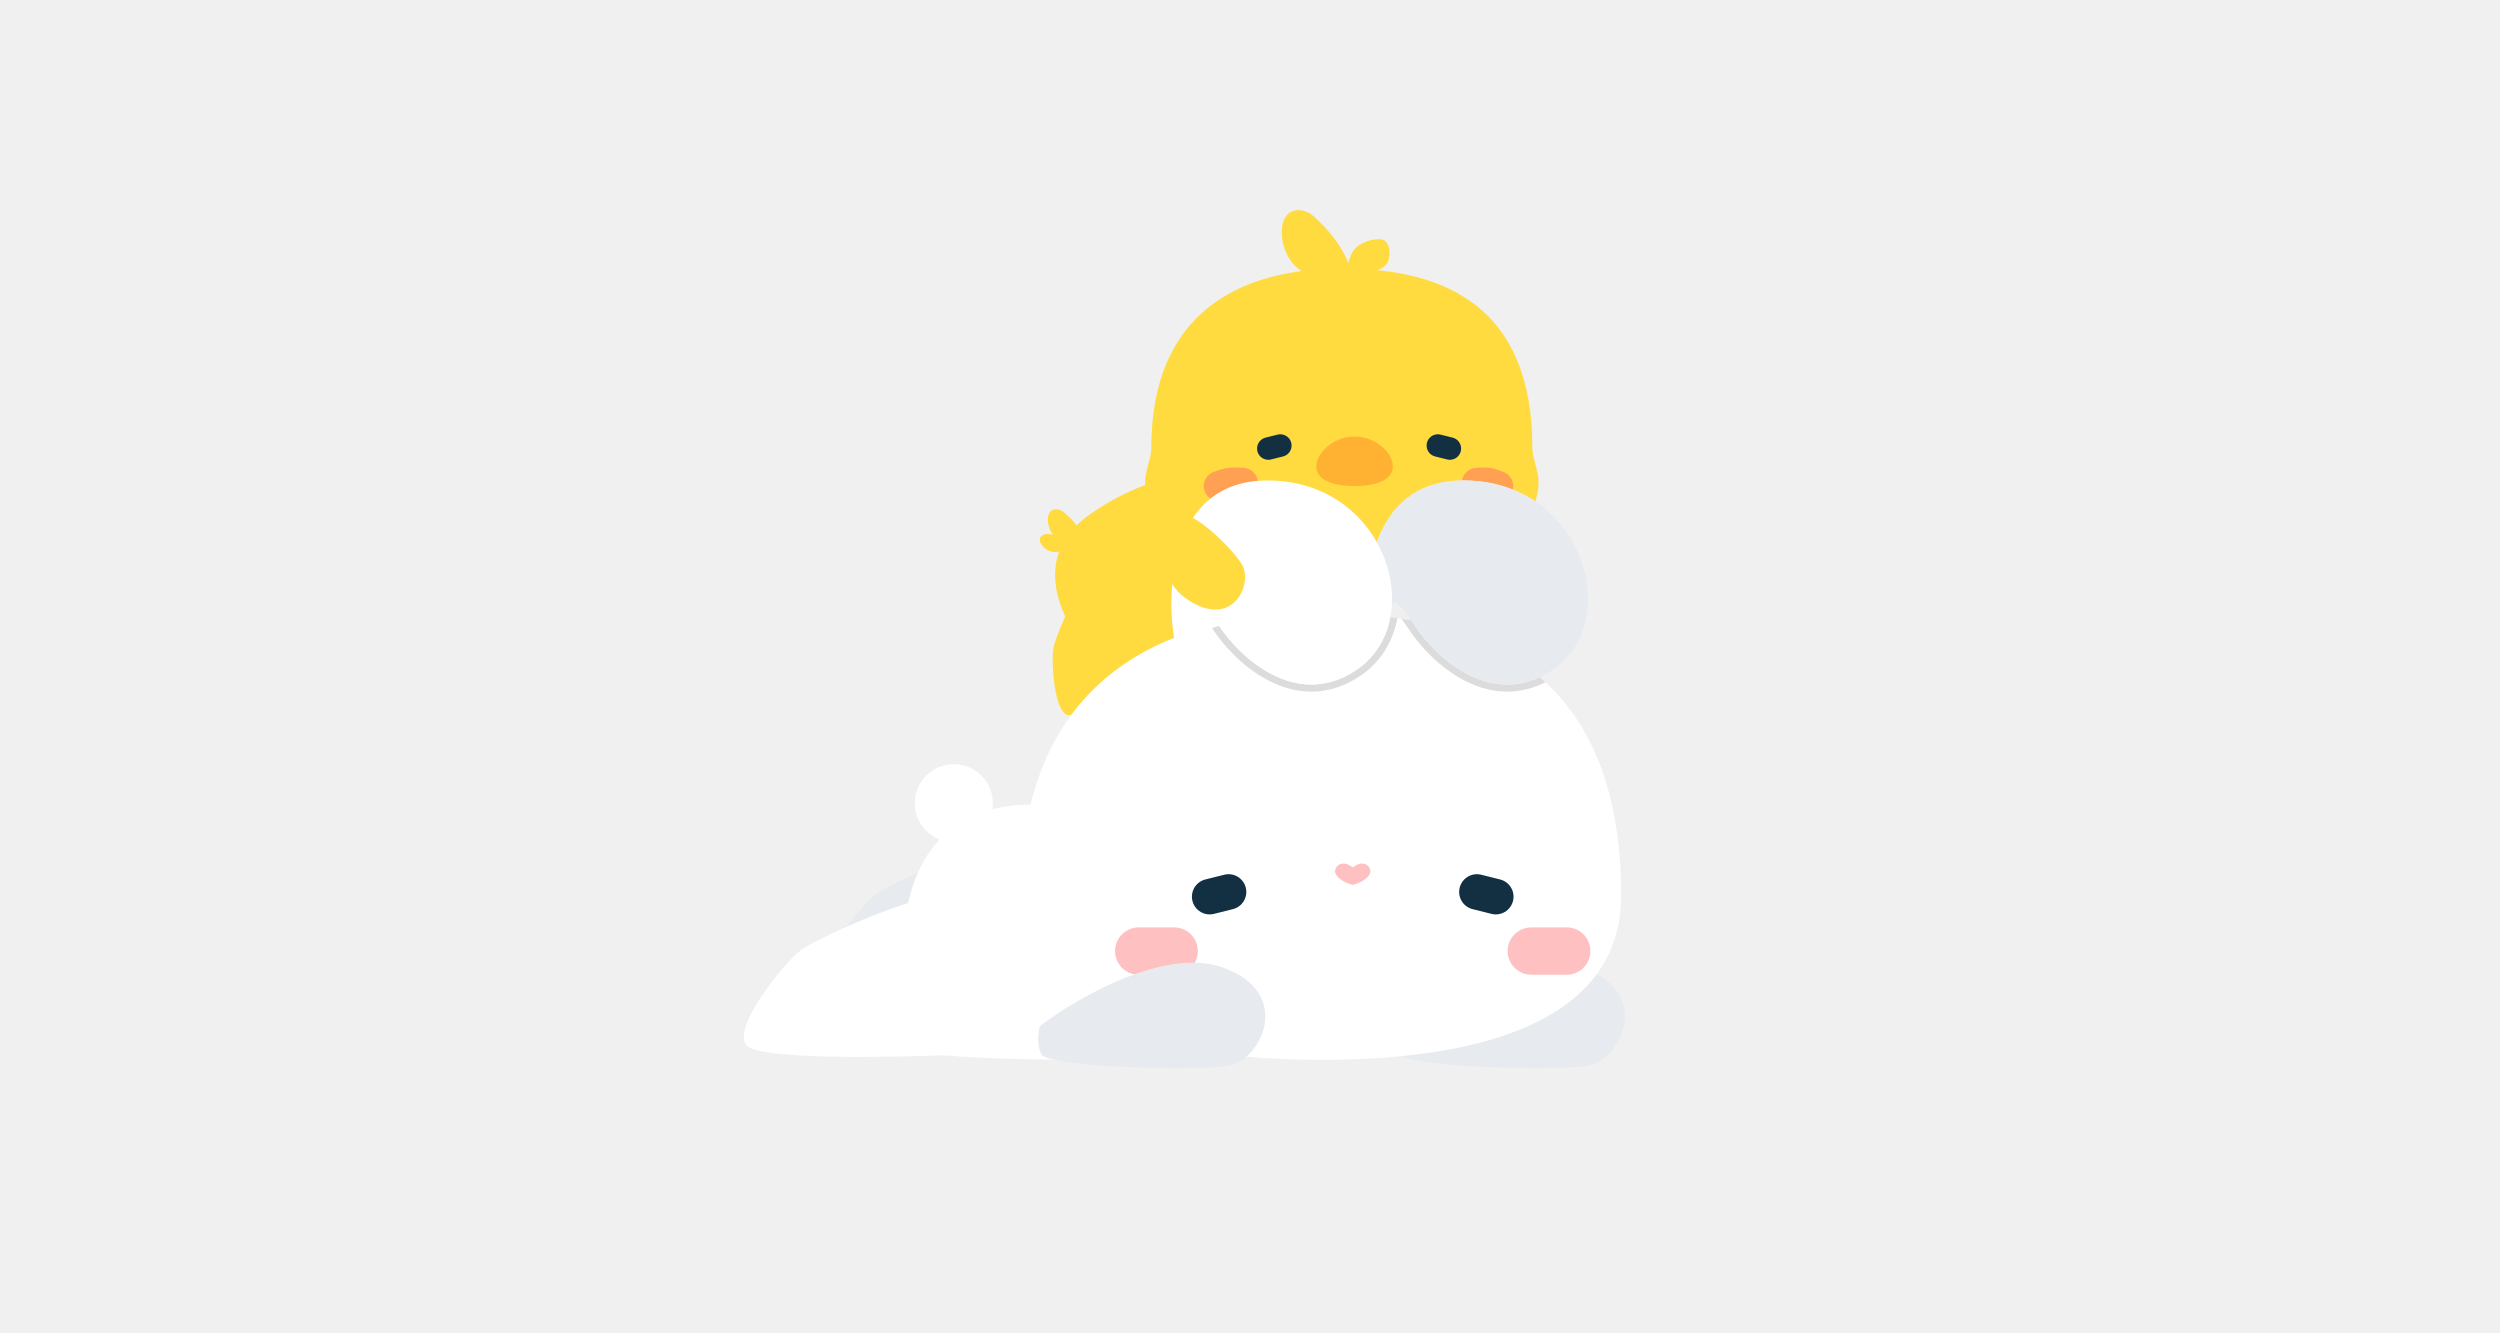
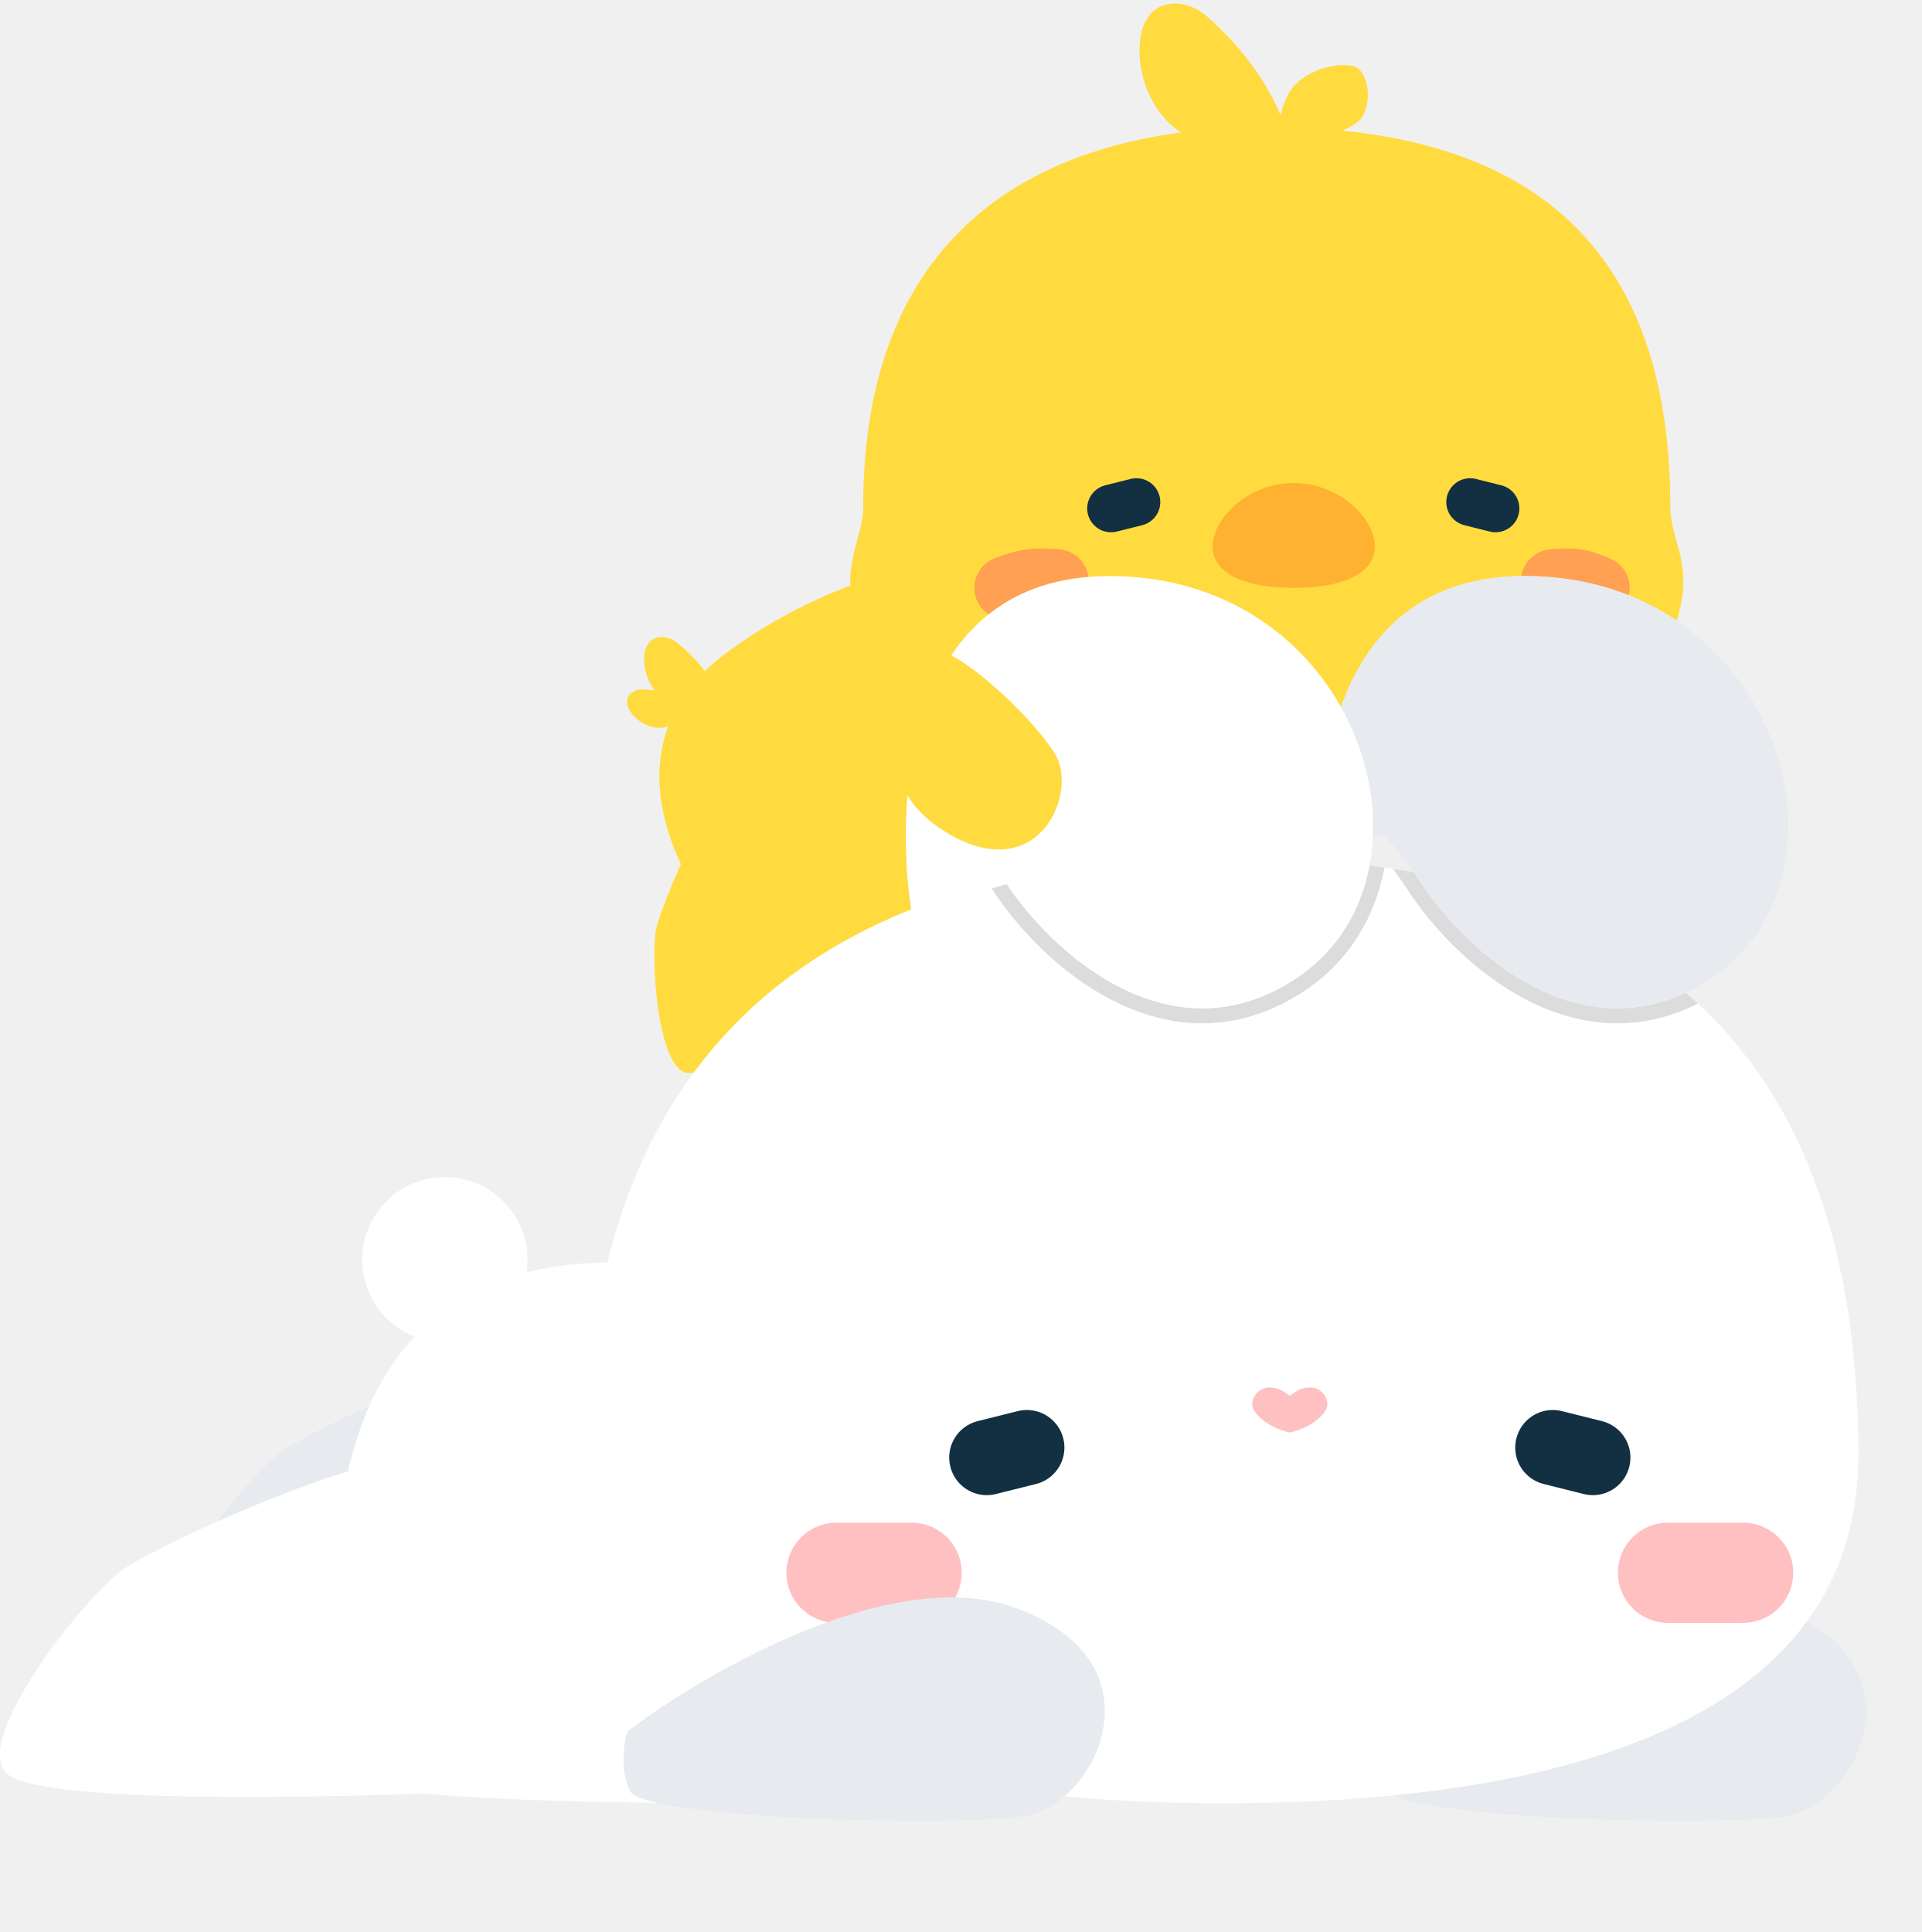
- <svg xmlns="http://www.w3.org/2000/svg" width="518" height="276" viewBox="0 0 518 276" fill="none">
-   <g clip-path="url(#clip0_2486_252)">
-     <path d="M221.452 148.177C224.087 148.309 235.943 137.166 242.113 131.166C243.843 125.2 234.097 113.267 229.986 114.051C225.875 114.836 218.933 131.191 218.309 134.044C217.738 136.656 218.379 148.023 221.452 148.177Z" fill="#FFDB40" />
-     <path d="M232.32 141.059C235.104 141.025 267.664 119.758 269.142 117.009C270.62 114.26 268.402 101.795 265.13 99.65C261.859 97.506 243.609 93.907 225.634 106.718C207.658 119.529 229.537 141.094 232.32 141.059Z" fill="#FFDB40" />
-     <path d="M278.094 55.633C256.471 55.633 238.55 65.117 238.55 92.781C238.55 95.812 236.572 98.079 237.552 102.489C241.478 120.147 260.38 114.385 277.963 114.385C295.546 114.385 314.579 120.147 318.505 102.489C319.485 98.079 317.507 95.812 317.507 92.781C317.507 63.8 299.717 55.633 278.094 55.633Z" fill="#FFDB40" />
-     <path d="M252.538 100.709C252.538 100.709 253.862 100.191 254.805 100.041C255.848 99.874 257.5 100.041 257.5 100.041" stroke="#FFA052" stroke-width="6.217" stroke-linecap="round" />
-     <path d="M306.01 100.039C306.01 100.039 307.518 99.87 308.46 100.039C309.256 100.182 310.42 100.707 310.42 100.707" stroke="#FFA052" stroke-width="6.217" stroke-linecap="round" />
-     <path d="M288.597 96.667C288.597 99.5 285.048 100.708 280.671 100.708C276.293 100.708 272.744 99.5 272.744 96.667C272.744 93.834 276.293 90.45 280.671 90.45C285.048 90.45 288.597 93.834 288.597 96.667Z" fill="#FFB132" />
-     <path d="M272.204 44.823C276.919 49.004 279.628 53.694 280.43 57.963L272.131 57.078C268.714 56.713 265.441 52.685 265.592 47.797C265.743 42.907 269.806 42.696 272.204 44.823Z" fill="#FFDB40" />
-     <path d="M220.347 106.08C222.815 108.048 224.292 110.322 224.804 112.436L220.631 112.21C218.913 112.117 217.17 110.189 217.118 107.74C217.066 105.291 219.092 105.079 220.347 106.08Z" fill="#FFDB40" />
-     <path d="M217.054 110.638C219.319 110.736 221.139 111.431 222.331 112.441L219.813 114.076C218.776 114.75 216.949 114.367 215.882 112.968C214.815 111.568 215.902 110.588 217.054 110.638Z" fill="#FFDB40" />
-     <path d="M280.864 51.429C279.396 52.863 279.025 55.987 279.023 57.37C281.867 57.107 286.64 56.233 287.495 54.411C288.351 52.59 287.817 50.326 286.775 49.786C285.734 49.246 282.7 49.637 280.864 51.429Z" fill="#FFDB40" />
-     <path d="M297.923 92.314L300.409 92.936" stroke="#123041" stroke-width="4.663" stroke-linecap="round" />
-     <path d="M265.283 92.314L262.796 92.936" stroke="#123041" stroke-width="4.663" stroke-linecap="round" />
+ <svg xmlns="http://www.w3.org/2000/svg" width="188" height="189" viewBox="0 0 188 189" fill="none">
+   <g clip-path="url(#clip0_2486_253)">
+     <path d="M67.342 104.978C69.976 105.11 81.833 93.966 88.003 87.967C89.732 82.001 79.987 70.068 75.876 70.852C71.765 71.636 64.823 87.992 64.199 90.845C63.628 93.457 64.269 104.824 67.342 104.978Z" fill="#FFDB40" />
+     <path d="M78.21 97.86C80.994 97.826 113.554 76.559 115.032 73.81C116.51 71.061 114.291 58.596 111.02 56.451C107.749 54.307 89.499 50.708 71.523 63.519C53.548 76.33 75.427 97.894 78.21 97.86Z" fill="#FFDB40" />
+     <path d="M123.984 12.434C102.361 12.434 84.439 21.918 84.439 49.582C84.439 52.613 82.461 54.88 83.442 59.29C87.367 76.948 106.269 71.186 123.853 71.186C141.436 71.186 160.469 76.948 164.395 59.29C165.375 54.88 163.397 52.613 163.397 49.582C163.397 20.601 145.606 12.434 123.984 12.434Z" fill="#FFDB40" />
+     <path d="M98.427 57.51C98.427 57.51 99.752 56.992 100.695 56.842C101.738 56.675 103.39 56.842 103.39 56.842" stroke="#FFA052" stroke-width="6.217" stroke-linecap="round" />
+     <path d="M151.9 56.84C151.9 56.84 153.408 56.67 154.35 56.84C155.145 56.983 156.31 57.508 156.31 57.508" stroke="#FFA052" stroke-width="6.217" stroke-linecap="round" />
+     <path d="M134.487 53.468C134.487 56.3 130.938 57.509 126.56 57.509C122.182 57.509 118.633 56.3 118.633 53.468C118.633 50.635 122.182 47.251 126.56 47.251C130.938 47.251 134.487 50.635 134.487 53.468Z" fill="#FFB132" />
+     <path d="M118.093 1.624C122.809 5.805 125.518 10.495 126.319 14.763L118.021 13.879C114.604 13.514 111.33 9.486 111.481 4.597C111.633 -0.292 115.695 -0.503 118.093 1.624Z" fill="#FFDB40" />
+     <path d="M66.237 62.88C68.704 64.848 70.182 67.123 70.694 69.237L66.521 69.011C64.802 68.918 63.06 66.99 63.008 64.541C62.955 62.092 64.982 61.88 66.237 62.88Z" fill="#FFDB40" />
+     <path d="M62.944 67.438C65.209 67.537 67.029 68.232 68.221 69.242L65.703 70.877C64.666 71.55 62.838 71.168 61.772 69.768C60.705 68.369 61.792 67.388 62.944 67.438Z" fill="#FFDB40" />
+     <path d="M126.754 8.23C125.286 9.664 124.915 12.788 124.913 14.171C127.757 13.908 132.529 13.033 133.385 11.212C134.241 9.391 133.707 7.127 132.665 6.587C131.623 6.047 128.589 6.438 126.754 8.23Z" fill="#FFDB40" />
+     <path d="M143.813 49.115L146.299 49.737" stroke="#123041" stroke-width="4.663" stroke-linecap="round" />
+     <path d="M111.172 49.115L108.686 49.737" stroke="#123041" stroke-width="4.663" stroke-linecap="round" />
  </g>
-   <path d="M170.407 205.03C173.347 207.97 198.991 207.48 212.548 206.99C220.878 201.845 222.103 177.59 216.468 174.16C210.833 170.73 185.423 182.509 181.677 185.185C178.247 187.635 166.977 201.6 170.407 205.03Z" fill="#E7EAEE" />
-   <path d="M154.752 216.659C157.692 219.599 183.336 219.109 196.892 218.619C205.222 213.474 206.447 189.219 200.812 185.789C195.177 182.359 169.768 194.138 166.022 196.814C162.592 199.264 151.322 213.229 154.752 216.659Z" fill="white" />
-   <path d="M191.417 217.834C195.12 220.188 256.422 220.188 260.742 217.834C265.062 215.48 272.879 197.118 270.411 191.468C267.942 185.818 246.959 165.337 212.194 166.749C177.428 168.162 187.714 215.48 191.417 217.834Z" fill="white" />
-   <path d="M327.826 200.46C315.904 196.189 297.626 206.761 289.978 212.58C289.629 213.609 289.188 216.213 290.213 218.396C291.496 221.125 321.807 221.936 328.793 220.863C335.779 219.79 342.729 205.798 327.826 200.46Z" fill="#E7EAEE" />
-   <path d="M303.25 99.551C283.454 99.551 282.099 121.437 283.895 132.381L293.205 129.686C297.452 136.137 309.032 147.032 321.38 138.996C336.815 128.951 327.995 99.551 303.25 99.551Z" fill="#EFEFEF" />
-   <path d="M335.9 185.544C335.9 211.118 307.857 219.598 273.773 219.598C239.689 219.598 211.44 211.118 211.44 185.544C211.44 141.939 239.689 126.988 273.773 126.988C307.857 126.988 335.9 139.862 335.9 185.544Z" fill="white" />
-   <path d="M306.01 184.809L309.929 185.789" stroke="#123041" stroke-width="7.35" stroke-linecap="round" />
-   <path d="M254.56 184.809L250.64 185.789" stroke="#123041" stroke-width="7.35" stroke-linecap="round" />
-   <path d="M235.94 197.059H243.29" stroke="#FFC0C1" stroke-width="9.8" stroke-linecap="round" />
-   <path d="M317.28 197.059H324.63" stroke="#FFC0C1" stroke-width="9.8" stroke-linecap="round" />
-   <path d="M278.281 178.93C279.243 178.93 279.684 179.331 280.285 179.732C280.886 179.331 281.327 178.93 282.289 178.93C283.491 178.93 284.189 180.19 283.891 180.934C283.491 181.937 282.021 182.939 280.285 183.34C278.548 182.939 277.079 181.937 276.678 180.934C276.381 180.19 277.079 178.93 278.281 178.93Z" fill="#FFC0C1" />
-   <path d="M253.346 200.46C241.424 196.189 223.146 206.761 215.497 212.58C215.148 213.609 214.707 216.213 215.733 218.396C217.015 221.125 247.327 221.936 254.313 220.863C261.298 219.79 268.248 205.798 253.346 200.46Z" fill="#E7EAEE" />
-   <circle cx="8.085" cy="8.085" r="8.085" transform="matrix(-1 0 0 1 205.712 158.348)" fill="white" />
-   <mask id="mask0_2486_252" style="mask-type:alpha" maskUnits="userSpaceOnUse" x="211" y="126" width="125" height="94">
-     <path d="M335.9 185.545C335.9 211.119 307.857 219.599 273.773 219.599C239.689 219.599 211.44 211.119 211.44 185.545C211.44 141.94 239.689 126.989 273.773 126.989C307.857 126.989 335.9 139.863 335.9 185.545Z" fill="white" />
+   <path d="M16.297 161.831C19.237 164.771 44.881 164.281 58.437 163.791C66.767 158.646 67.992 134.391 62.357 130.961C56.722 127.531 31.313 139.31 27.567 141.986C24.137 144.436 12.867 158.401 16.297 161.831Z" fill="#E7EAEE" />
+   <path d="M0.642 173.46C3.582 176.399 29.225 175.91 42.782 175.42C51.112 170.275 52.337 146.02 46.702 142.59C41.067 139.16 15.658 150.939 11.912 153.615C8.482 156.065 -2.788 170.029 0.642 173.46Z" fill="white" />
+   <path d="M37.307 174.635C41.009 176.989 102.312 176.989 106.632 174.635C110.952 172.281 118.769 153.918 116.3 148.269C113.832 142.619 92.849 122.138 58.084 123.55C23.318 124.963 33.604 172.281 37.307 174.635Z" fill="white" />
+   <path d="M173.716 157.261C161.794 152.99 143.516 163.561 135.867 169.381C135.519 170.41 135.077 173.014 136.103 175.197C137.385 177.926 167.697 178.737 174.683 177.664C181.669 176.59 188.619 162.599 173.716 157.261Z" fill="#E7EAEE" />
+   <path d="M149.14 56.352C129.344 56.352 127.988 78.238 129.785 89.182L139.095 86.487C143.341 92.938 154.922 103.833 167.27 95.797C182.705 85.752 173.885 56.352 149.14 56.352Z" fill="#EFEFEF" />
+   <path d="M181.79 142.345C181.79 167.919 153.747 176.399 119.663 176.399C85.579 176.399 57.33 167.919 57.33 142.345C57.33 98.74 85.579 83.789 119.663 83.789C153.747 83.789 181.79 96.663 181.79 142.345Z" fill="white" />
+   <path d="M151.9 141.609L155.819 142.589" stroke="#123041" stroke-width="7.35" stroke-linecap="round" />
+   <path d="M100.45 141.609L96.53 142.589" stroke="#123041" stroke-width="7.35" stroke-linecap="round" />
+   <path d="M81.83 153.859H89.18" stroke="#FFC0C1" stroke-width="9.8" stroke-linecap="round" />
+   <path d="M163.17 153.859H170.52" stroke="#FFC0C1" stroke-width="9.8" stroke-linecap="round" />
+   <path d="M124.171 135.73C125.133 135.73 125.574 136.131 126.175 136.532C126.776 136.131 127.217 135.73 128.178 135.73C129.381 135.73 130.079 136.991 129.781 137.735C129.38 138.737 127.911 139.74 126.175 140.14C124.438 139.74 122.969 138.737 122.568 137.735C122.27 136.991 122.969 135.73 124.171 135.73Z" fill="#FFC0C1" />
+   <path d="M99.236 157.261C87.314 152.99 69.035 163.561 61.387 169.381C61.038 170.41 60.597 173.014 61.623 175.197C62.905 177.926 93.217 178.737 100.202 177.664C107.188 176.59 114.138 162.599 99.236 157.261Z" fill="#E7EAEE" />
+   <circle cx="8.085" cy="8.085" r="8.085" transform="matrix(-1 0 0 1 51.6017 115.148)" fill="white" />
+   <mask id="mask0_2486_253" style="mask-type:alpha" maskUnits="userSpaceOnUse" x="57" y="83" width="125" height="94">
+     <path d="M181.79 142.346C181.79 167.92 153.747 176.4 119.663 176.4C85.579 176.4 57.33 167.92 57.33 142.346C57.33 98.74 85.579 83.79 119.663 83.79C153.747 83.79 181.79 96.664 181.79 142.346Z" fill="white" />
  </mask>
-   <g mask="url(#mask0_2486_252)">
-     <path d="M303.25 98.814C298.157 98.814 294.198 100.226 291.173 102.559C288.156 104.885 286.117 108.089 284.788 111.601C282.138 118.603 282.259 126.953 283.17 132.499L283.479 134.387L284.514 132.777L289.082 125.663C289.3 125.822 289.642 126.131 290.137 126.712C290.739 127.419 291.539 128.49 292.591 130.089C294.763 133.389 298.808 137.829 303.922 140.428C309.072 143.045 315.341 143.802 321.781 139.611C329.876 134.343 331.522 124.063 328.067 115.237C324.598 106.376 315.952 98.814 303.25 98.814Z" stroke="#DCDCDC" stroke-width="1.47" />
-     <path d="M262.645 98.814C257.621 98.814 254.046 99.72 251.572 101.339C249.072 102.975 247.776 105.287 247.214 107.91C246.659 110.507 246.819 113.42 247.212 116.324C247.603 119.204 248.251 122.23 248.69 124.904L248.714 125.056L248.798 125.186L251.984 130.085L251.986 130.089C254.158 133.389 258.203 137.829 263.317 140.428C268.467 143.045 274.736 143.802 281.176 139.611C289.271 134.343 290.917 124.063 287.462 115.237C283.993 106.376 275.347 98.814 262.645 98.814Z" stroke="#DCDCDC" stroke-width="1.47" />
+   <g mask="url(#mask0_2486_253)">
+     <path d="M149.14 55.615C144.047 55.615 140.088 57.027 137.063 59.359C134.045 61.686 132.007 64.89 130.678 68.401C128.027 75.404 128.149 83.753 129.06 89.3L129.369 91.188L130.403 89.578L134.972 82.464C135.19 82.622 135.531 82.931 136.026 83.513C136.629 84.22 137.428 85.291 138.481 86.89C140.653 90.189 144.698 94.63 149.812 97.228C154.962 99.846 161.231 100.603 167.671 96.412C175.766 91.144 177.412 80.864 173.957 72.038C170.488 63.176 161.841 55.615 149.14 55.615Z" stroke="#DCDCDC" stroke-width="1.47" />
+     <path d="M108.535 55.615C103.51 55.615 99.936 56.52 97.462 58.14C94.962 59.776 93.666 62.088 93.104 64.711C92.548 67.307 92.708 70.221 93.102 73.125C93.493 76.005 94.141 79.031 94.58 81.705L94.604 81.856L94.688 81.986L97.874 86.886L97.876 86.89C100.048 90.189 104.093 94.63 109.207 97.228C114.357 99.846 120.626 100.603 127.066 96.412C135.161 91.144 136.807 80.864 133.352 72.038C129.883 63.176 121.237 55.615 108.535 55.615Z" stroke="#DCDCDC" stroke-width="1.47" />
  </g>
-   <path d="M303.25 99.551C283.454 99.551 282.099 121.437 283.895 132.381L288.615 125.031C288.615 125.031 288.958 123.234 293.205 129.686C297.452 136.137 309.032 147.032 321.38 138.996C336.815 128.951 327.995 99.551 303.25 99.551Z" fill="#E7EAEE" />
-   <path d="M262.645 99.551C242.849 99.551 241.494 121.437 243.29 132.381L252.6 129.686C256.847 136.137 268.427 147.032 280.775 138.996C296.21 128.951 287.39 99.551 262.645 99.551Z" fill="white" />
-   <path d="M247.065 124.858C240.083 120.883 241.11 114.779 242.846 109.282C243.197 108.689 244.268 107.401 245.743 106.993C247.586 106.483 254.917 113.087 257.287 116.893C259.656 120.7 255.792 129.826 247.065 124.858Z" fill="#FFDB40" />
+   <path d="M149.14 56.352C129.344 56.352 127.988 78.238 129.785 89.182L134.505 81.832C134.505 81.832 134.848 80.035 139.095 86.487C143.341 92.938 154.922 103.833 167.27 95.797C182.705 85.752 173.885 56.352 149.14 56.352Z" fill="#E7EAEE" />
+   <path d="M108.535 56.352C88.739 56.352 87.383 78.238 89.18 89.182L98.49 86.487C102.737 92.938 114.317 103.833 126.665 95.797C142.1 85.752 133.28 56.352 108.535 56.352Z" fill="white" />
+   <path d="M92.954 81.658C85.973 77.683 86.999 71.58 88.735 66.083C89.087 65.49 90.158 64.202 91.633 63.794C93.476 63.283 100.807 69.888 103.176 73.694C105.546 77.501 101.682 86.627 92.954 81.658Z" fill="#FFDB40" />
  <defs>
-     <clipPath id="clip0_2486_252">
-       <rect width="149.45" height="128.38" fill="white" transform="matrix(-1 0 0 1 341.29 43.1992)" />
+     <clipPath id="clip0_2486_253">
+       <rect width="149.45" height="128.38" fill="white" transform="matrix(-1 0 0 1 187.18 0)" />
    </clipPath>
  </defs>
</svg>
